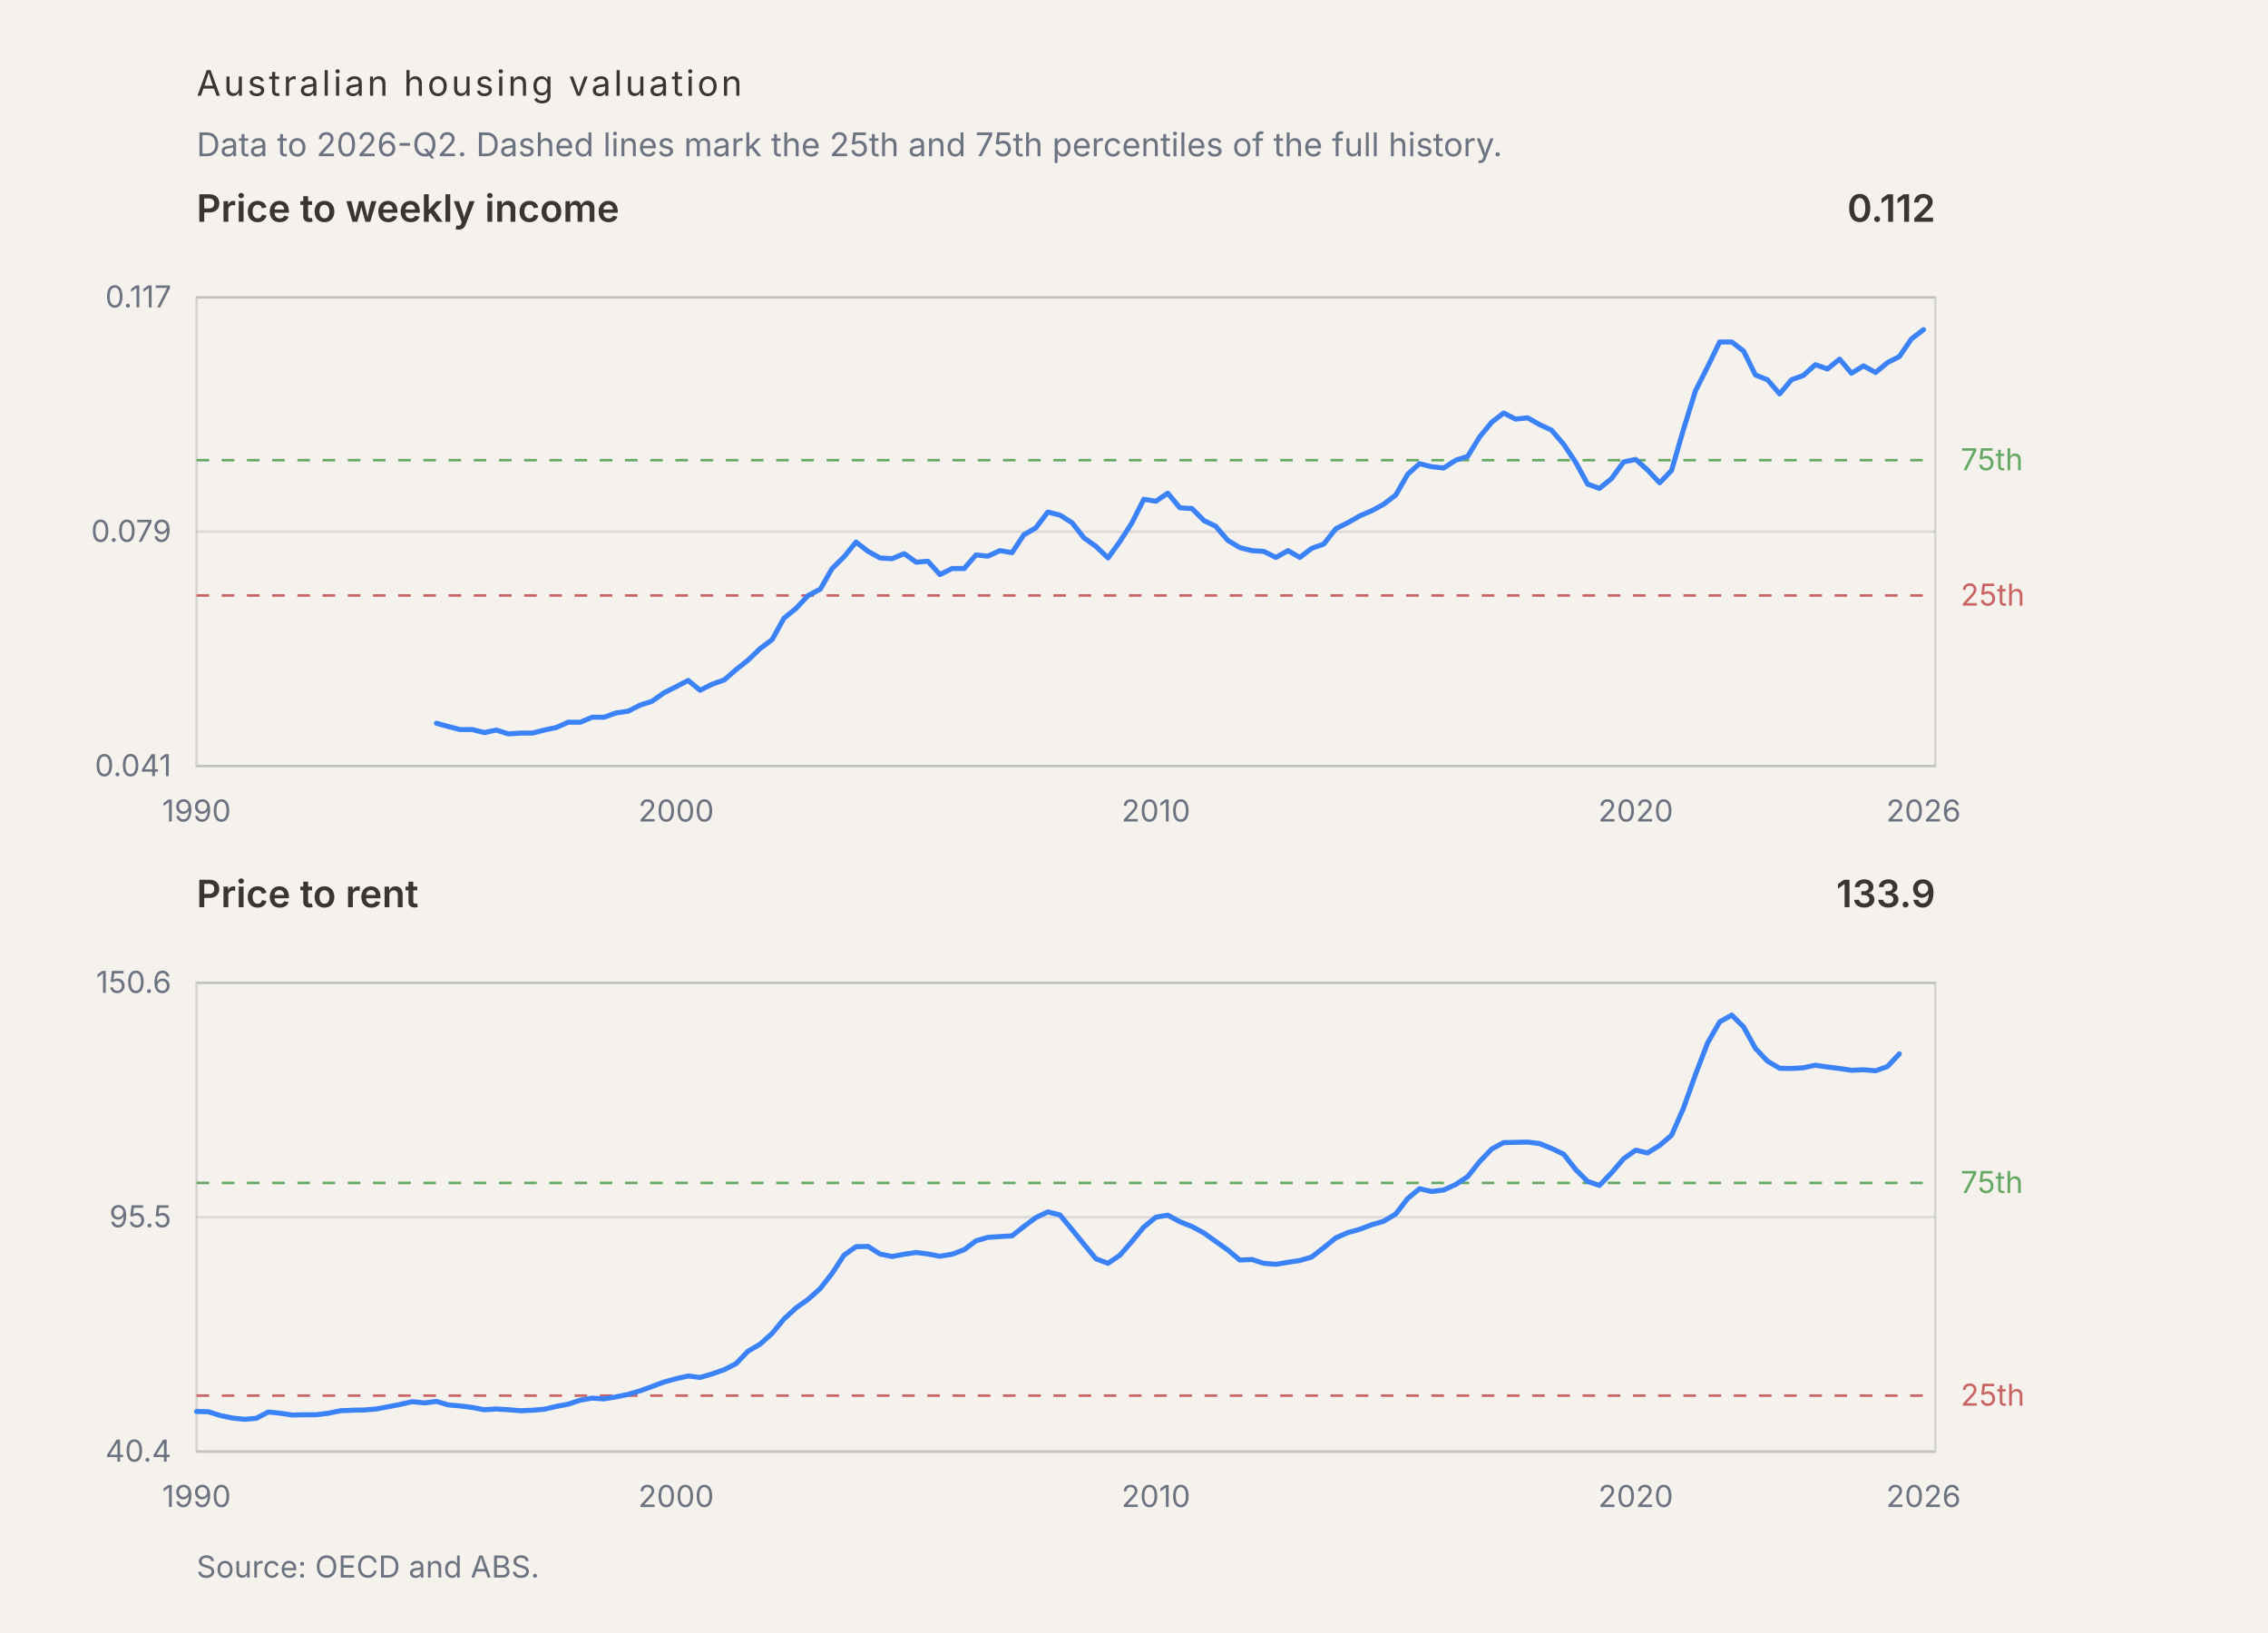
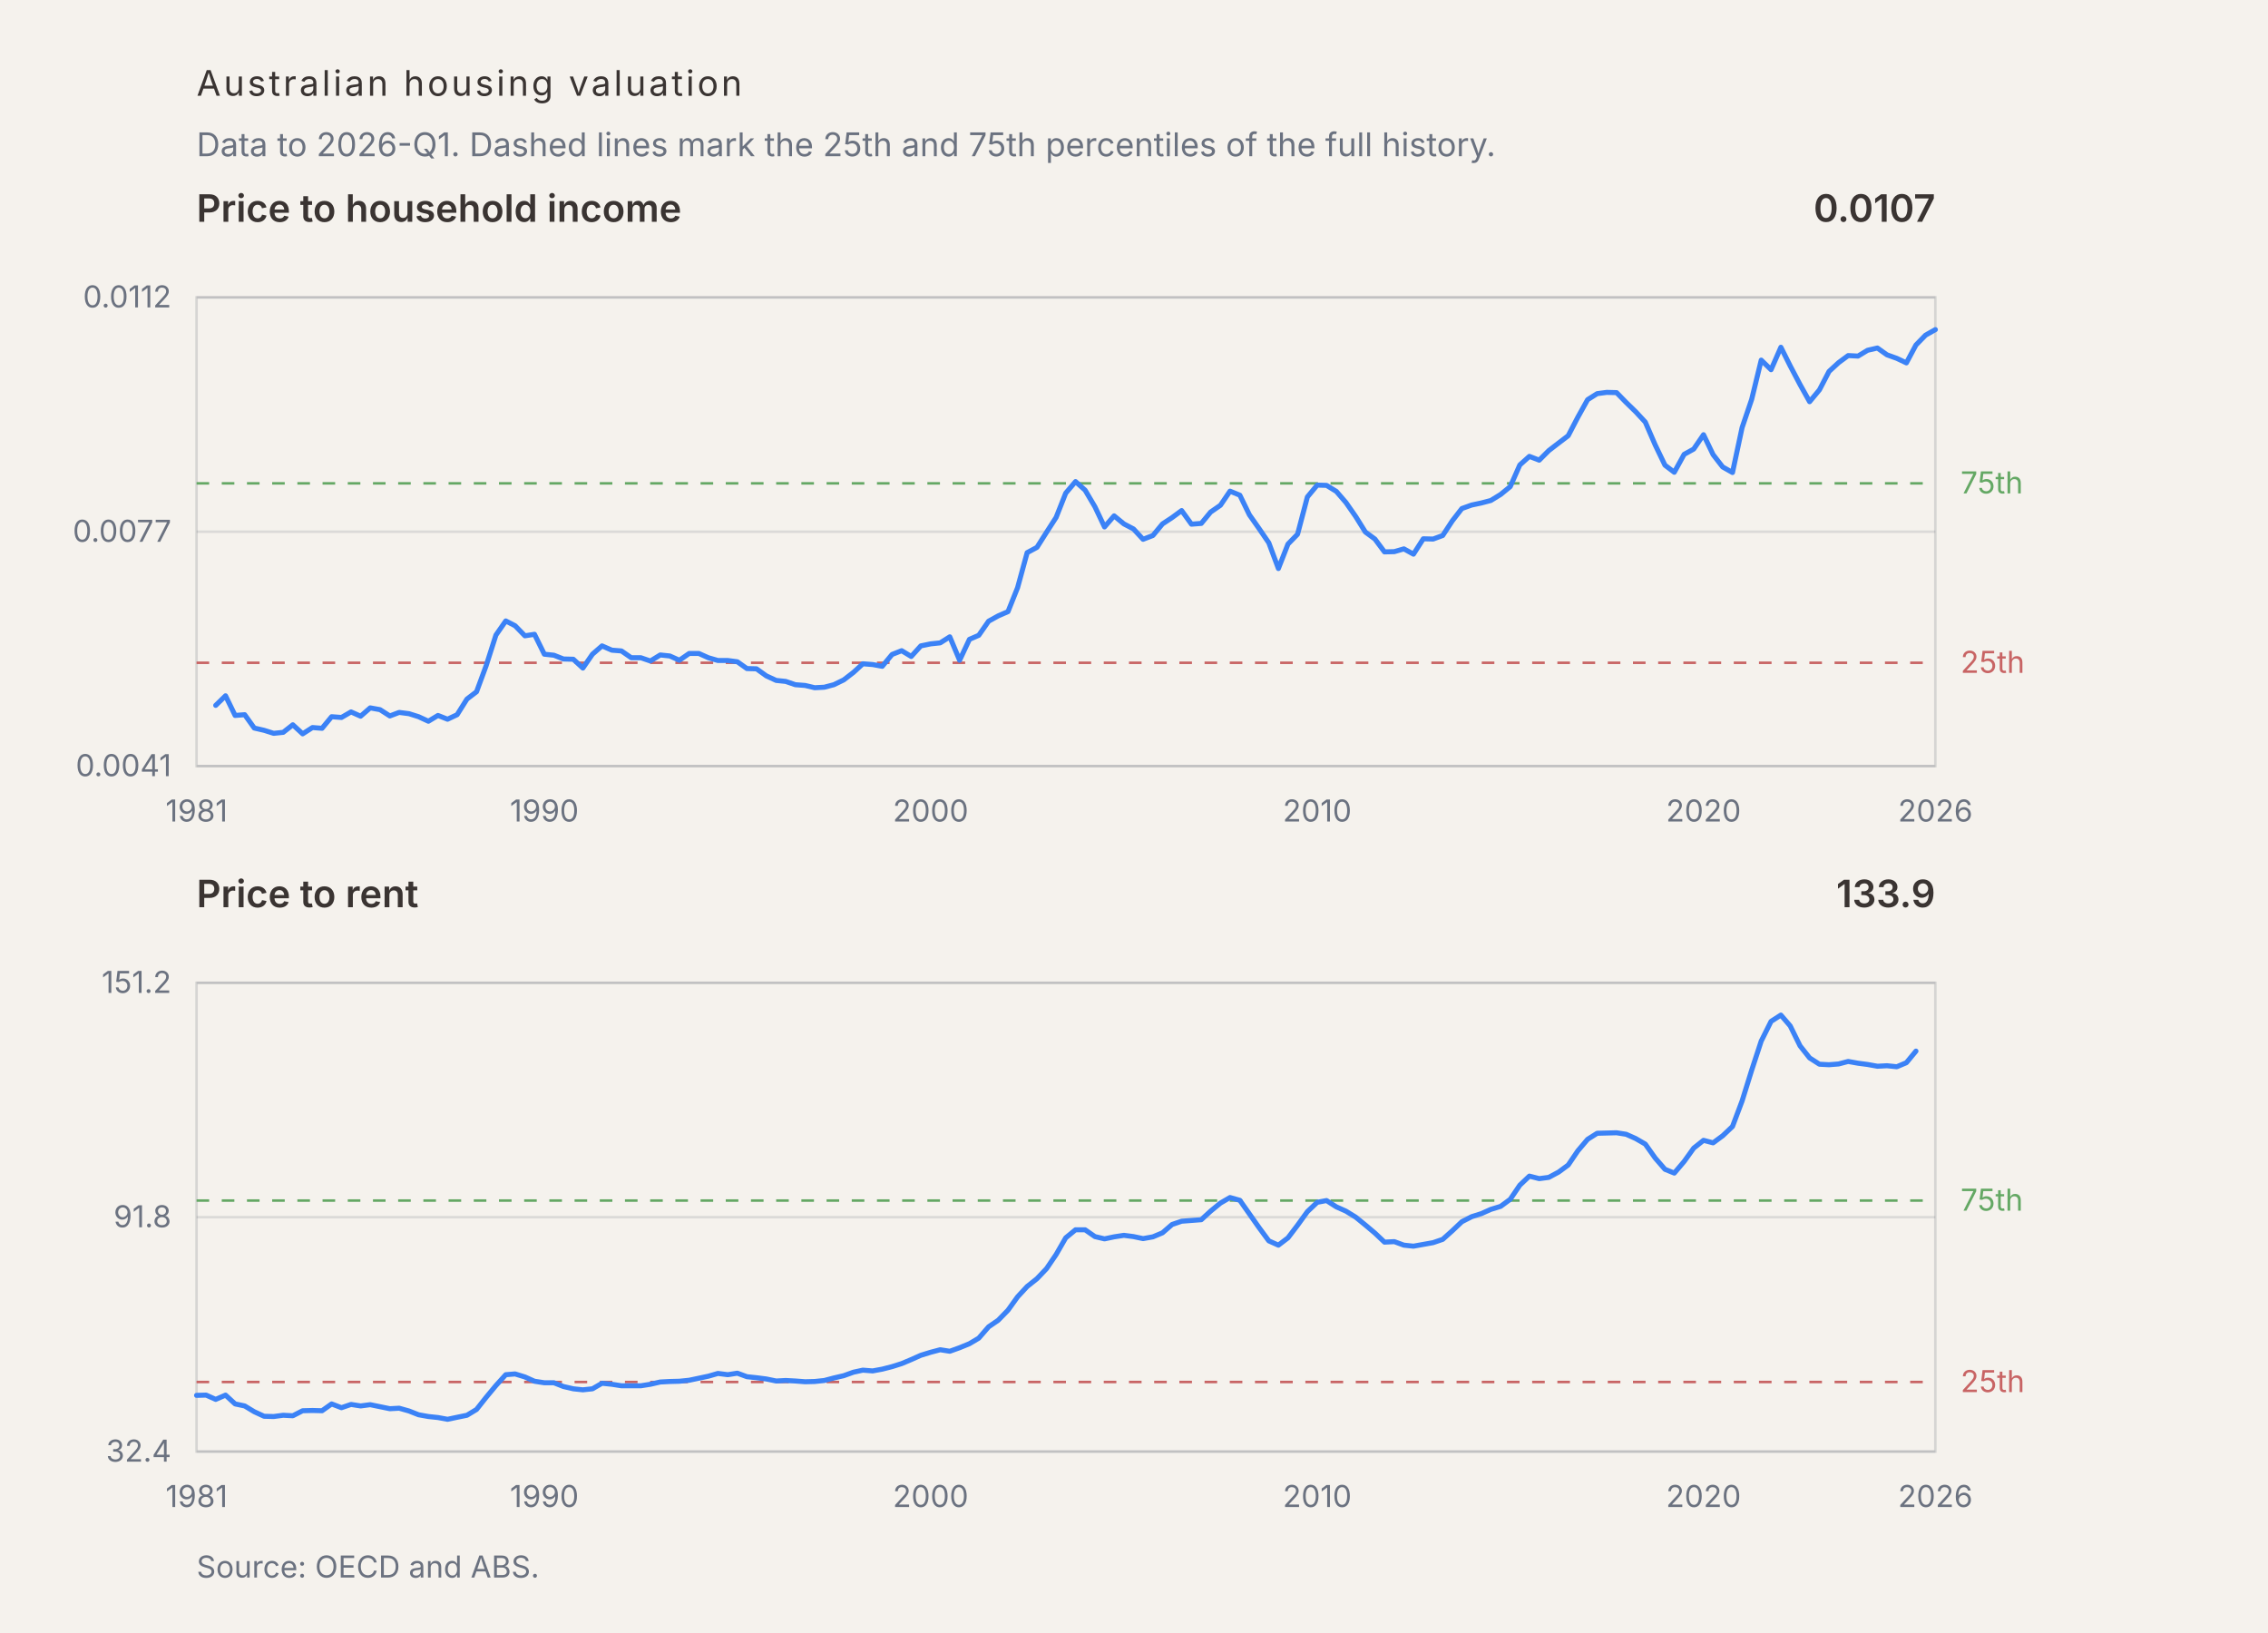
<svg xmlns="http://www.w3.org/2000/svg" width="900" height="648" viewBox="0 0 900 648" role="img" aria-labelledby="title desc">
  <style>text { font-family: ui-sans-serif, system-ui, -apple-system, "Segoe UI", sans-serif; }
    .bg { fill: #f5f2ed; }
    .heading { fill: #3a3432; font-size: 14px; letter-spacing: 0.08em; text-transform: uppercase; }
    .subhead { fill: #6b7280; font-size: 13px; }
    .panel-title { fill: #3a3432; font-size: 15px; font-weight: 600; }
    .latest { fill: #3a3432; font-size: 15px; font-weight: 600; font-variant-numeric: tabular-nums; }
    .plot { fill: none; stroke: rgba(75, 85, 99, 0.18); }
    .grid { stroke: rgba(75, 85, 99, 0.15); stroke-width: 1; }
    .tick { fill: #6b7280; font-size: 12px; font-variant-numeric: tabular-nums; }
    .line { fill: none; stroke: #3b82f6; stroke-width: 2; stroke-linejoin: round; stroke-linecap: round; }
    .quartile { stroke-width: 1; stroke-dasharray: 5 5; }
    .quartile.q1 { stroke: #c86464; }
    .quartile.q3 { stroke: #64a864; }
    .quartile-label { font-size: 12px; }
    .quartile-label.q1 { fill: #c86464; }
    .quartile-label.q3 { fill: #64a864; }
    .row-label { fill: #3a3432; font-size: 14px; font-weight: 600; }
    .row-detail { fill: #6b7280; font-size: 12px; }
    .stem { stroke: #9aa6b8; stroke-width: 2; }
    .stem.accent { stroke: #b86e3b; }
    .dot { fill: #3b82f6; }
    .dot.accent { fill: #b86e3b; }
    .fall { fill: #3a3432; font-size: 13px; font-weight: 600; font-variant-numeric: tabular-nums; }
    .foot { fill: #6b7280; font-size: 12px; }

    @media (prefers-color-scheme: dark) {
      .bg { fill: #1a1b1e; }
      .heading, .panel-title, .latest, .row-label, .fall { fill: #e5dfd7; }
      .subhead, .tick, .row-detail, .foot { fill: #9ca3af; }
      .plot { stroke: rgba(209, 213, 219, 0.2); }
      .grid { stroke: rgba(209, 213, 219, 0.15); }
      .quartile.q1 { stroke: #f87171; }
      .quartile.q3 { stroke: #4ade80; }
      .quartile-label.q1 { fill: #f87171; }
      .quartile-label.q3 { fill: #4ade80; }
      .stem { stroke: #6b7280; }
      .stem.accent { stroke: #cc8850; }
      .dot.accent { fill: #cc8850; }
    }</style>
  <rect width="900" height="648" class="bg" />
  <text x="78" y="38" class="heading">Australian housing valuation</text>
-   <text x="78" y="62" class="subhead">Data to 2026-Q2. Dashed lines mark the 25th and 75th percentiles of the full history.</text>
+   <text x="78" y="62" class="subhead">Data to 2026-Q1. Dashed lines mark the 25th and 75th percentiles of the full history.</text>
  <g>
-     <text x="78" y="88" class="panel-title">Price to weekly income</text>
-     <text x="768" y="88" class="latest" text-anchor="end">0.112</text>
+     <text x="78" y="88" class="panel-title">Price to household income</text>
+     <text x="768" y="88" class="latest" text-anchor="end">0.0107</text>
    <rect x="78" y="118" width="690" height="186" class="plot" />
    <line x1="78" y1="304.0" x2="768" y2="304.0" class="grid" />
-     <text x="68" y="308.0" class="tick" text-anchor="end">0.041</text>
+     <text x="68" y="308.0" class="tick" text-anchor="end">0.0041</text>
    <line x1="78" y1="211.0" x2="768" y2="211.0" class="grid" />
-     <text x="68" y="215.0" class="tick" text-anchor="end">0.079</text>
+     <text x="68" y="215.0" class="tick" text-anchor="end">0.0077</text>
    <line x1="78" y1="118.0" x2="768" y2="118.0" class="grid" />
-     <text x="68" y="122.0" class="tick" text-anchor="end">0.117</text>
-     <text x="78.0" y="326" class="tick" text-anchor="middle">1990</text>
-     <text x="268.3" y="326" class="tick" text-anchor="middle">2000</text>
-     <text x="458.7" y="326" class="tick" text-anchor="middle">2010</text>
-     <text x="649.1" y="326" class="tick" text-anchor="middle">2020</text>
-     <text x="763.3" y="326" class="tick" text-anchor="middle">2026</text>
-     <line x1="78" y1="182.6" x2="768" y2="182.6" class="quartile q3" />
-     <line x1="78" y1="236.3" x2="768" y2="236.3" class="quartile q1" />
-     <text x="778" y="186.6" class="quartile-label q3">75th</text>
-     <text x="778" y="240.3" class="quartile-label q1">25th</text>
-     <path d="M173.2,287.0 L177.9,288.3 L182.6,289.5 L187.4,289.5 L192.2,290.7 L196.9,289.7 L201.7,291.2 L206.5,290.9 L211.3,290.9 L216.0,289.7 L220.7,288.7 L225.5,286.6 L230.3,286.6 L235.0,284.6 L239.7,284.6 L244.5,282.9 L249.3,282.2 L254.0,279.8 L258.7,278.3 L263.5,274.9 L268.3,272.5 L273.1,270.0 L277.8,273.9 L282.6,271.5 L287.4,269.8 L292.1,265.7 L296.8,262.0 L301.6,257.4 L306.4,253.8 L311.1,245.3 L315.9,241.4 L320.7,236.3 L325.5,233.8 L330.2,225.6 L334.9,221.0 L339.7,215.1 L344.5,218.8 L349.2,221.4 L354.0,221.7 L358.8,219.7 L363.6,223.1 L368.2,222.7 L373.0,228.0 L377.8,225.6 L382.6,225.6 L387.3,220.2 L392.0,220.7 L396.8,218.5 L401.6,219.3 L406.3,212.2 L411.0,209.5 L415.8,203.2 L420.6,204.4 L425.4,207.4 L430.1,213.4 L434.9,216.8 L439.7,221.4 L444.4,214.9 L449.1,207.6 L453.9,198.1 L458.7,198.9 L463.4,195.7 L468.2,201.5 L473.0,201.8 L477.8,206.6 L482.4,208.8 L487.2,214.4 L492.0,217.3 L496.8,218.5 L501.5,218.8 L506.3,221.2 L511.1,218.5 L515.8,221.2 L520.5,217.6 L525.3,215.9 L530.1,209.8 L534.9,207.4 L539.6,204.7 L544.3,202.7 L549.1,200.1 L553.9,196.4 L558.6,188.2 L563.3,184.0 L568.1,185.2 L572.9,185.7 L577.7,182.6 L582.4,181.1 L587.2,173.3 L592.0,167.5 L596.7,163.9 L601.4,166.3 L606.2,165.8 L611.0,168.5 L615.7,170.7 L620.5,176.3 L625.2,183.3 L630.0,192.1 L634.7,193.8 L639.5,189.9 L644.3,183.3 L649.1,182.3 L653.8,186.5 L658.6,191.6 L663.3,186.7 L668.1,170.2 L672.8,155.1 L677.6,145.6 L682.4,135.7 L687.2,135.7 L691.9,139.3 L696.6,148.8 L701.4,150.7 L706.2,156.3 L710.9,150.7 L715.6,149.0 L720.4,144.7 L725.2,146.4 L730.0,142.5 L734.7,148.1 L739.5,145.2 L744.3,147.8 L749.0,143.9 L753.7,141.5 L758.5,134.5 L763.3,130.8 " class="line" />
+     <text x="68" y="122.0" class="tick" text-anchor="end">0.0112</text>
+     <text x="78.0" y="326" class="tick" text-anchor="middle">1981</text>
+     <text x="216.0" y="326" class="tick" text-anchor="middle">1990</text>
+     <text x="369.3" y="326" class="tick" text-anchor="middle">2000</text>
+     <text x="522.7" y="326" class="tick" text-anchor="middle">2010</text>
+     <text x="676.0" y="326" class="tick" text-anchor="middle">2020</text>
+     <text x="768.0" y="326" class="tick" text-anchor="middle">2026</text>
+     <line x1="78" y1="191.8" x2="768" y2="191.8" class="quartile q3" />
+     <line x1="78" y1="263.0" x2="768" y2="263.0" class="quartile q1" />
+     <text x="778" y="195.8" class="quartile-label q3">75th</text>
+     <text x="778" y="267.0" class="quartile-label q1">25th</text>
+     <path d="M85.6,279.9 L89.5,276.1 L93.3,283.9 L97.1,283.6 L100.9,288.9 L104.8,289.8 L108.6,291.0 L112.4,290.6 L116.2,287.6 L120.1,291.2 L124.0,288.7 L127.8,289.0 L131.6,284.4 L135.5,284.7 L139.3,282.5 L143.1,284.2 L146.9,280.9 L150.8,281.6 L154.7,284.1 L158.4,282.7 L162.3,283.2 L166.1,284.4 L170.0,286.2 L173.8,283.9 L177.6,285.4 L181.4,283.6 L185.3,277.4 L189.1,274.5 L192.9,264.2 L196.8,252.0 L200.7,246.4 L204.4,248.3 L208.3,252.3 L212.1,251.7 L216.0,259.6 L219.8,260.0 L223.6,261.5 L227.5,261.6 L231.3,265.1 L235.1,259.6 L238.9,256.3 L242.8,258.0 L246.6,258.3 L250.5,261.0 L254.3,261.0 L258.1,262.3 L262.0,259.9 L265.8,260.3 L269.6,262.0 L273.5,259.3 L277.3,259.3 L281.1,261.0 L284.9,262.1 L288.8,262.1 L292.6,262.6 L296.4,265.3 L300.2,265.4 L304.1,268.2 L308.0,270.0 L311.8,270.4 L315.6,271.7 L319.5,272.0 L323.3,272.9 L327.1,272.7 L330.9,271.7 L334.8,269.8 L338.7,266.8 L342.4,263.4 L346.3,263.7 L350.1,264.4 L354.0,259.7 L357.8,258.2 L361.6,260.5 L365.4,256.3 L369.3,255.5 L373.1,255.1 L376.9,252.7 L380.8,262.0 L384.7,253.7 L388.4,252.1 L392.3,246.5 L396.1,244.4 L400.0,242.7 L403.8,233.2 L407.6,219.3 L411.5,217.2 L415.3,211.2 L419.1,205.3 L422.9,195.7 L426.8,191.1 L430.6,194.5 L434.5,201.1 L438.3,209.1 L442.1,204.7 L446.0,207.9 L449.8,209.9 L453.6,214.0 L457.5,212.5 L461.3,207.9 L465.1,205.4 L468.9,202.6 L472.8,208.0 L476.7,207.7 L480.4,203.2 L484.3,200.5 L488.1,194.9 L492.0,196.5 L495.8,204.3 L499.6,209.7 L503.5,215.4 L507.3,225.6 L511.1,215.9 L514.9,212.0 L518.8,197.2 L522.7,192.5 L526.4,192.6 L530.3,195.0 L534.1,199.4 L538.0,205.0 L541.8,211.1 L545.6,213.9 L549.4,219.0 L553.3,218.9 L557.1,217.8 L560.9,219.9 L564.8,213.8 L568.7,213.9 L572.5,212.5 L576.3,206.7 L580.1,201.8 L584.0,200.4 L587.8,199.6 L591.6,198.6 L595.5,196.2 L599.3,193.1 L603.1,184.5 L606.9,181.1 L610.8,182.6 L614.6,178.8 L618.5,175.8 L622.3,172.9 L626.1,165.6 L630.0,158.6 L633.8,156.2 L637.6,155.7 L641.5,155.8 L645.3,159.7 L649.1,163.4 L652.9,167.5 L656.8,176.5 L660.7,184.6 L664.4,187.4 L668.3,180.3 L672.1,178.2 L676.0,172.5 L679.8,180.4 L683.6,185.3 L687.5,187.5 L691.3,169.7 L695.1,158.5 L698.9,142.9 L702.8,146.7 L706.7,137.8 L710.4,145.2 L714.3,152.6 L718.1,159.4 L722.0,154.7 L725.8,147.4 L729.6,143.9 L733.4,141.1 L737.3,141.3 L741.1,139.0 L745.0,138.1 L748.8,140.8 L752.7,142.2 L756.5,144.0 L760.3,136.9 L764.1,133.0 L768.0,130.8 " class="line" />
  </g>
  <g>
    <text x="78" y="360" class="panel-title">Price to rent</text>
    <text x="768" y="360" class="latest" text-anchor="end">133.9</text>
    <rect x="78" y="390" width="690" height="186" class="plot" />
    <line x1="78" y1="576.0" x2="768" y2="576.0" class="grid" />
-     <text x="68" y="580.0" class="tick" text-anchor="end">40.4</text>
+     <text x="68" y="580.0" class="tick" text-anchor="end">32.4</text>
    <line x1="78" y1="483.0" x2="768" y2="483.0" class="grid" />
-     <text x="68" y="487.0" class="tick" text-anchor="end">95.5</text>
+     <text x="68" y="487.0" class="tick" text-anchor="end">91.8</text>
    <line x1="78" y1="390.0" x2="768" y2="390.0" class="grid" />
-     <text x="68" y="394.0" class="tick" text-anchor="end">150.6</text>
-     <text x="78.0" y="598" class="tick" text-anchor="middle">1990</text>
-     <text x="268.3" y="598" class="tick" text-anchor="middle">2000</text>
-     <text x="458.7" y="598" class="tick" text-anchor="middle">2010</text>
-     <text x="649.1" y="598" class="tick" text-anchor="middle">2020</text>
-     <text x="763.3" y="598" class="tick" text-anchor="middle">2026</text>
-     <line x1="78" y1="469.4" x2="768" y2="469.4" class="quartile q3" />
-     <line x1="78" y1="553.8" x2="768" y2="553.8" class="quartile q1" />
-     <text x="778" y="473.4" class="quartile-label q3">75th</text>
-     <text x="778" y="557.8" class="quartile-label q1">25th</text>
-     <path d="M78.0,560.1 L82.7,560.2 L87.4,561.7 L92.2,562.7 L97.0,563.2 L101.7,562.8 L106.5,560.3 L111.3,560.8 L116.0,561.5 L120.8,561.4 L125.5,561.4 L130.3,560.8 L135.1,559.8 L139.8,559.6 L144.6,559.5 L149.4,559.1 L154.1,558.2 L158.8,557.3 L163.6,556.2 L168.4,556.7 L173.2,556.1 L177.9,557.5 L182.6,557.9 L187.4,558.5 L192.2,559.4 L196.9,559.1 L201.7,559.4 L206.5,559.8 L211.3,559.6 L216.0,559.2 L220.7,558.1 L225.5,557.2 L230.3,555.6 L235.0,554.8 L239.7,555.1 L244.5,554.3 L249.3,553.3 L254.0,551.9 L258.7,550.2 L263.5,548.4 L268.3,547.1 L273.1,546.0 L277.8,546.6 L282.6,545.2 L287.4,543.5 L292.1,541.1 L296.8,536.2 L301.6,533.4 L306.4,529.1 L311.1,523.4 L315.9,519.0 L320.7,515.6 L325.5,511.3 L330.2,505.3 L334.9,498.1 L339.7,494.7 L344.5,494.6 L349.2,497.6 L354.0,498.6 L358.8,497.7 L363.6,497.0 L368.2,497.6 L373.0,498.5 L377.8,497.7 L382.6,495.9 L387.3,492.4 L392.0,491.0 L396.8,490.7 L401.6,490.4 L406.3,486.7 L411.0,483.2 L415.8,480.9 L420.6,482.1 L425.4,487.9 L430.1,493.7 L434.9,499.5 L439.7,501.3 L444.4,498.1 L449.1,492.7 L453.9,486.9 L458.7,483.0 L463.4,482.2 L468.2,484.8 L473.0,486.7 L477.8,489.3 L482.4,492.6 L487.2,496.0 L492.0,500.0 L496.8,499.8 L501.5,501.3 L506.3,501.7 L511.1,500.9 L515.8,500.2 L520.5,498.8 L525.3,495.1 L530.1,491.2 L534.9,489.1 L539.6,487.8 L544.3,486.0 L549.1,484.6 L553.9,481.7 L558.6,475.6 L563.3,471.7 L568.1,472.8 L572.9,472.2 L577.7,470.0 L582.4,466.9 L587.2,460.9 L592.0,455.9 L596.7,453.4 L601.4,453.3 L606.2,453.2 L611.0,453.8 L615.7,455.7 L620.5,458.0 L625.2,464.0 L630.0,468.8 L634.7,470.4 L639.5,465.4 L644.3,459.8 L649.1,456.4 L653.8,457.5 L658.6,454.5 L663.3,450.5 L668.1,439.6 L672.8,426.4 L677.6,413.9 L682.4,405.5 L687.2,402.8 L691.9,407.5 L696.6,416.0 L701.4,421.1 L706.2,423.9 L710.9,424.0 L715.6,423.7 L720.4,422.7 L725.2,423.4 L730.0,424.0 L734.7,424.7 L739.5,424.5 L744.3,424.9 L749.0,423.2 L753.7,418.2 " class="line" />
+     <text x="68" y="394.0" class="tick" text-anchor="end">151.2</text>
+     <text x="78.0" y="598" class="tick" text-anchor="middle">1981</text>
+     <text x="216.0" y="598" class="tick" text-anchor="middle">1990</text>
+     <text x="369.3" y="598" class="tick" text-anchor="middle">2000</text>
+     <text x="522.7" y="598" class="tick" text-anchor="middle">2010</text>
+     <text x="676.0" y="598" class="tick" text-anchor="middle">2020</text>
+     <text x="768.0" y="598" class="tick" text-anchor="middle">2026</text>
+     <line x1="78" y1="476.4" x2="768" y2="476.4" class="quartile q3" />
+     <line x1="78" y1="548.4" x2="768" y2="548.4" class="quartile q1" />
+     <text x="778" y="480.4" class="quartile-label q3">75th</text>
+     <text x="778" y="552.4" class="quartile-label q1">25th</text>
+     <path d="M78.0,553.7 L81.8,553.6 L85.6,555.3 L89.5,553.6 L93.3,557.1 L97.1,557.9 L100.9,560.2 L104.8,562.0 L108.6,562.1 L112.4,561.6 L116.2,561.8 L120.1,559.8 L124.0,559.7 L127.8,559.8 L131.6,557.1 L135.5,558.6 L139.3,557.3 L143.1,557.9 L146.9,557.4 L150.8,558.2 L154.7,559.0 L158.4,558.8 L162.3,559.9 L166.1,561.4 L170.0,562.1 L173.8,562.5 L177.6,563.2 L181.4,562.4 L185.3,561.6 L189.1,559.3 L192.9,554.5 L196.8,549.8 L200.7,545.5 L204.4,545.2 L208.3,546.4 L212.1,548.1 L216.0,548.7 L219.8,548.7 L223.6,550.2 L227.5,551.1 L231.3,551.5 L235.1,551.1 L238.9,548.9 L242.8,549.3 L246.6,549.9 L250.5,549.9 L254.3,549.9 L258.1,549.3 L262.0,548.4 L265.8,548.2 L269.6,548.1 L273.5,547.7 L277.3,546.9 L281.1,546.1 L284.9,545.0 L288.8,545.5 L292.6,544.9 L296.4,546.3 L300.2,546.7 L304.1,547.2 L308.0,548.0 L311.8,547.8 L315.6,548.0 L319.5,548.3 L323.3,548.2 L327.1,547.8 L330.9,546.8 L334.8,545.9 L338.7,544.5 L342.4,543.7 L346.3,544.0 L350.1,543.3 L354.0,542.3 L357.8,541.1 L361.6,539.5 L365.4,537.8 L369.3,536.6 L373.1,535.6 L376.9,536.2 L380.8,534.8 L384.7,533.2 L388.4,531.0 L392.3,526.5 L396.1,523.9 L400.0,519.9 L403.8,514.6 L407.6,510.5 L411.5,507.4 L415.3,503.4 L419.1,497.8 L422.9,491.2 L426.8,488.0 L430.6,488.0 L434.5,490.7 L438.3,491.6 L442.1,490.8 L446.0,490.2 L449.8,490.7 L453.6,491.5 L457.5,490.8 L461.3,489.2 L465.1,485.9 L468.9,484.6 L472.8,484.3 L476.7,484.0 L480.4,480.6 L484.3,477.4 L488.1,475.2 L492.0,476.3 L495.8,481.7 L499.6,487.1 L503.5,492.4 L507.3,494.1 L511.1,491.2 L514.9,486.2 L518.8,480.8 L522.7,477.1 L526.4,476.4 L530.3,478.9 L534.1,480.6 L538.0,483.0 L541.8,486.1 L545.6,489.3 L549.4,492.9 L553.3,492.7 L557.1,494.1 L560.9,494.5 L564.8,493.8 L568.7,493.1 L572.5,491.8 L576.3,488.4 L580.1,484.8 L584.0,482.8 L587.8,481.6 L591.6,479.9 L595.5,478.7 L599.3,475.9 L603.1,470.3 L606.9,466.7 L610.8,467.7 L614.6,467.2 L618.5,465.1 L622.3,462.3 L626.1,456.7 L630.0,452.1 L633.8,449.7 L637.6,449.6 L641.5,449.5 L645.3,450.1 L649.1,451.8 L652.9,454.0 L656.8,459.5 L660.7,464.0 L664.4,465.5 L668.3,460.9 L672.1,455.6 L676.0,452.5 L679.8,453.5 L683.6,450.7 L687.5,447.0 L691.3,436.9 L695.1,424.7 L698.9,413.1 L702.8,405.3 L706.7,402.8 L710.4,407.1 L714.3,415.0 L718.1,419.8 L722.0,422.3 L725.8,422.5 L729.6,422.2 L733.4,421.2 L737.3,421.9 L741.1,422.4 L745.0,423.1 L748.8,422.9 L752.7,423.3 L756.5,421.7 L760.3,417.1 " class="line" />
  </g>
  <text x="78" y="626" class="foot">Source: OECD and ABS.</text>
</svg>
